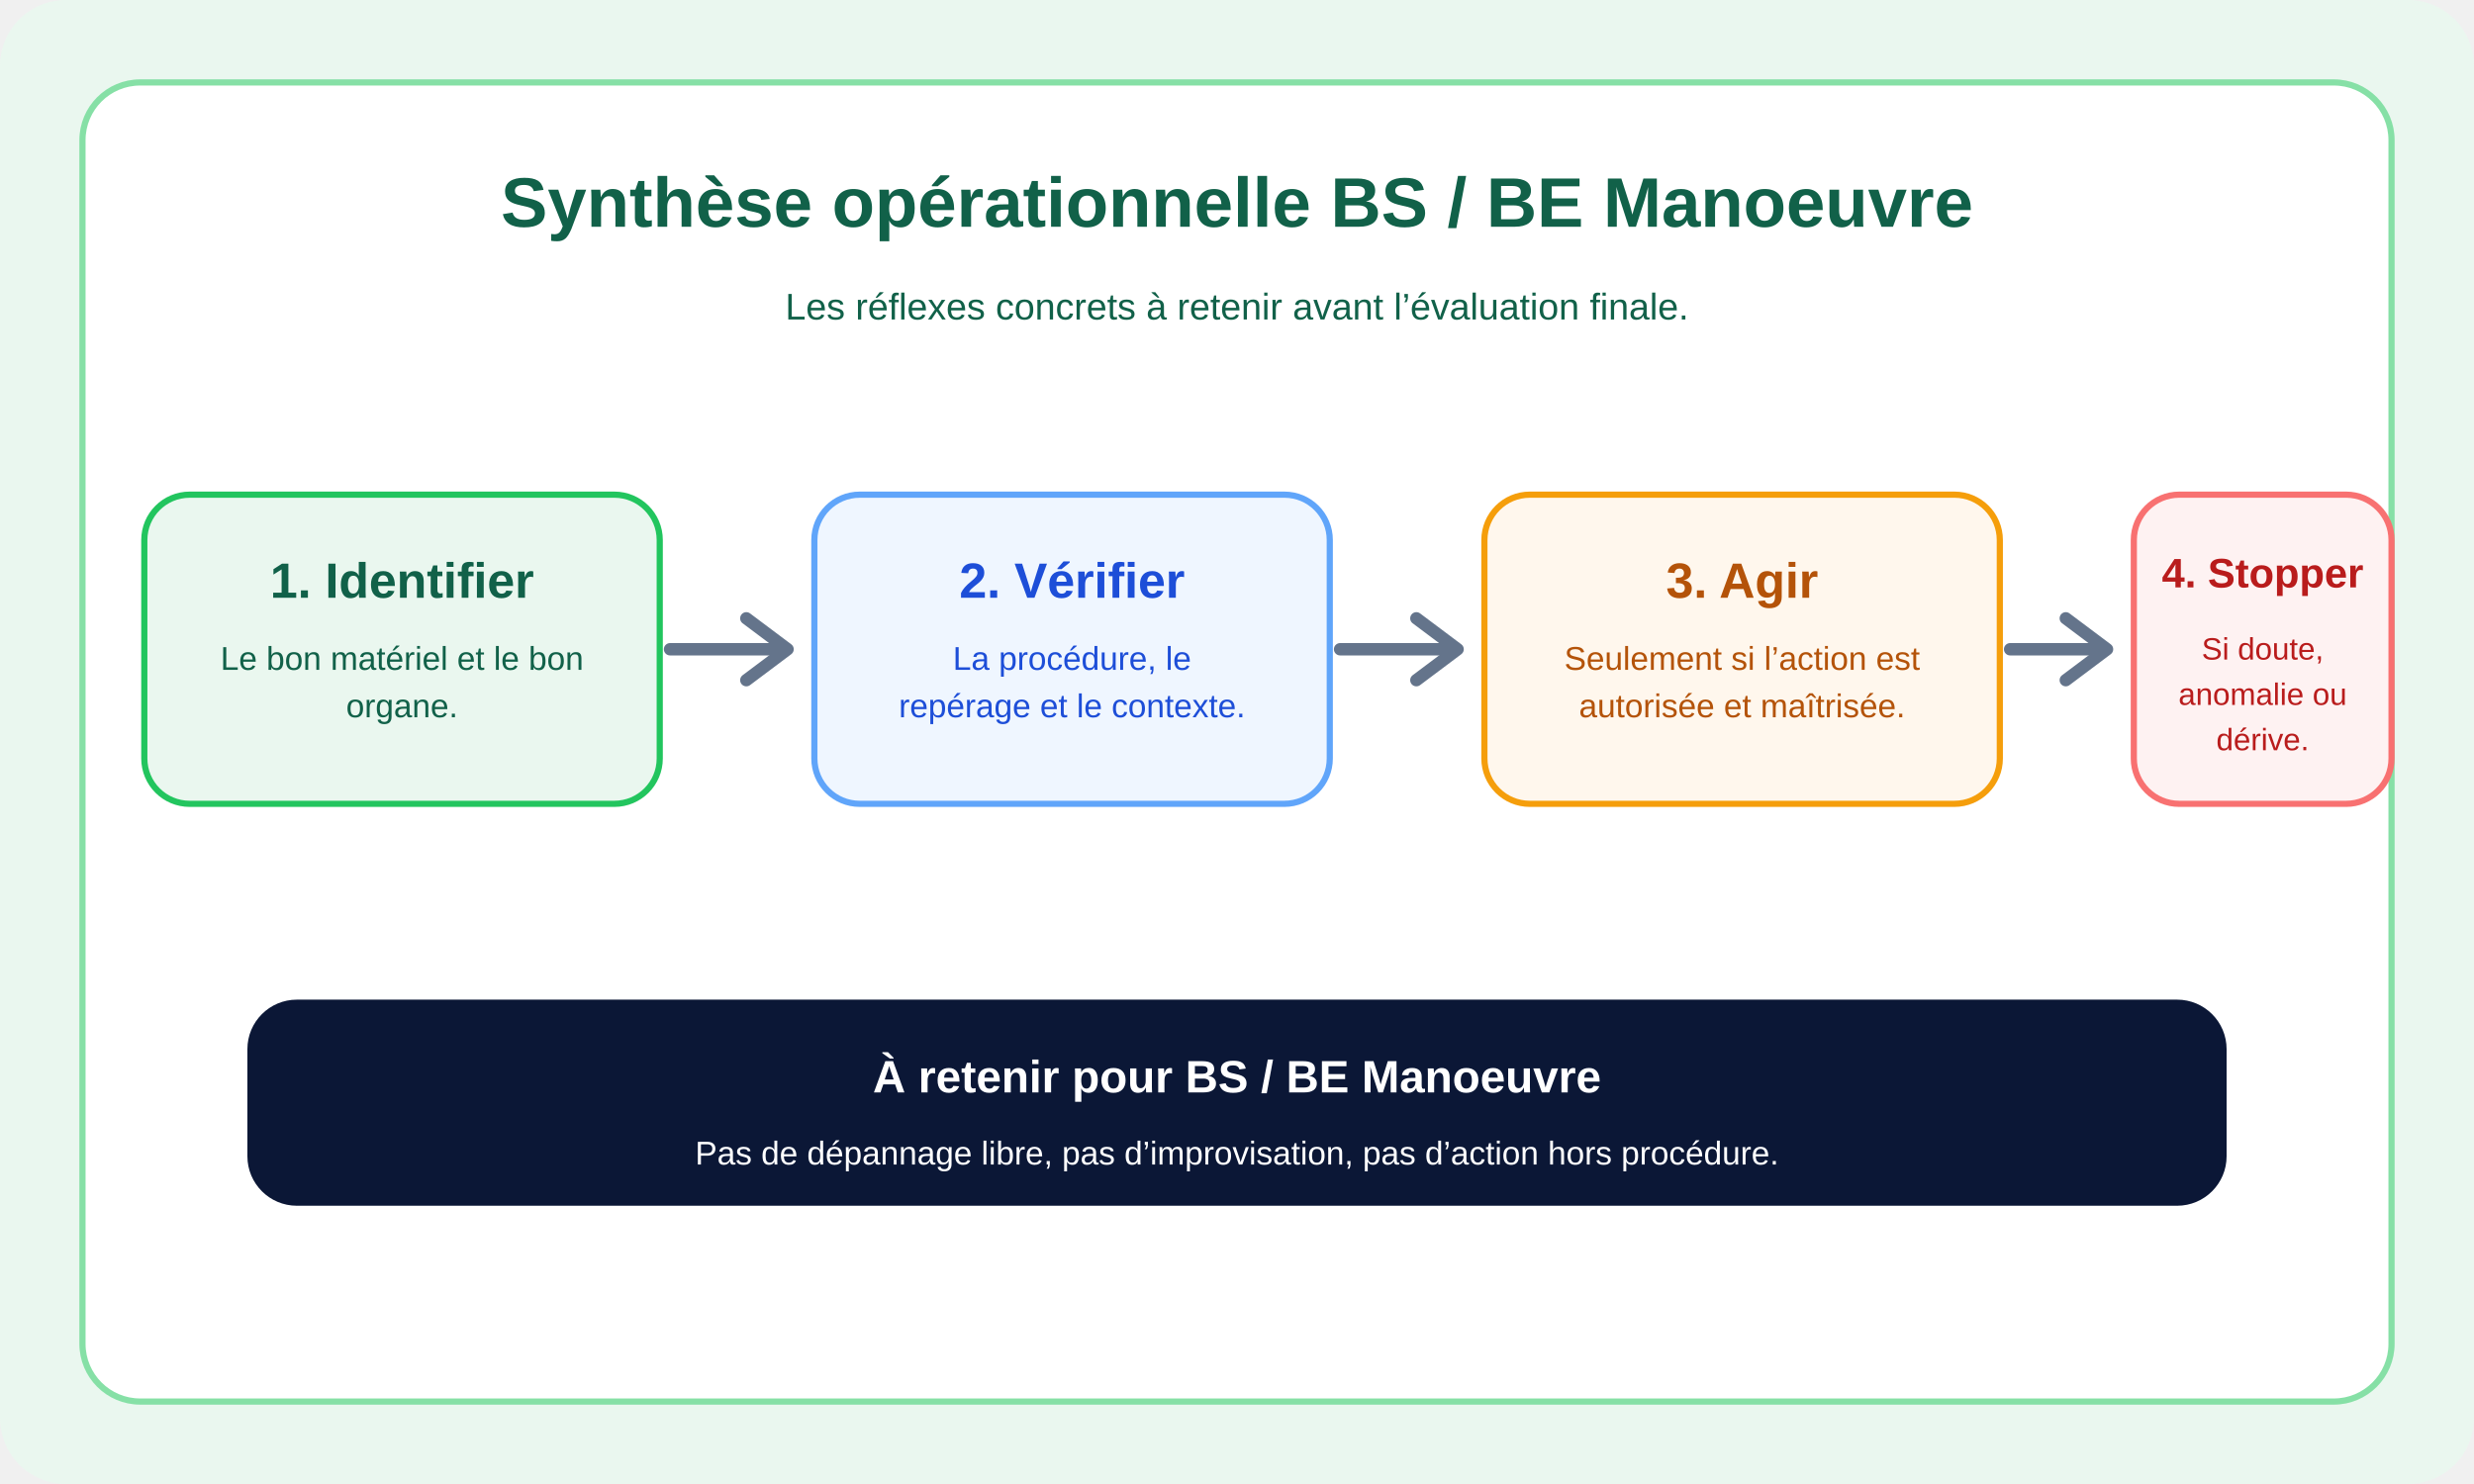
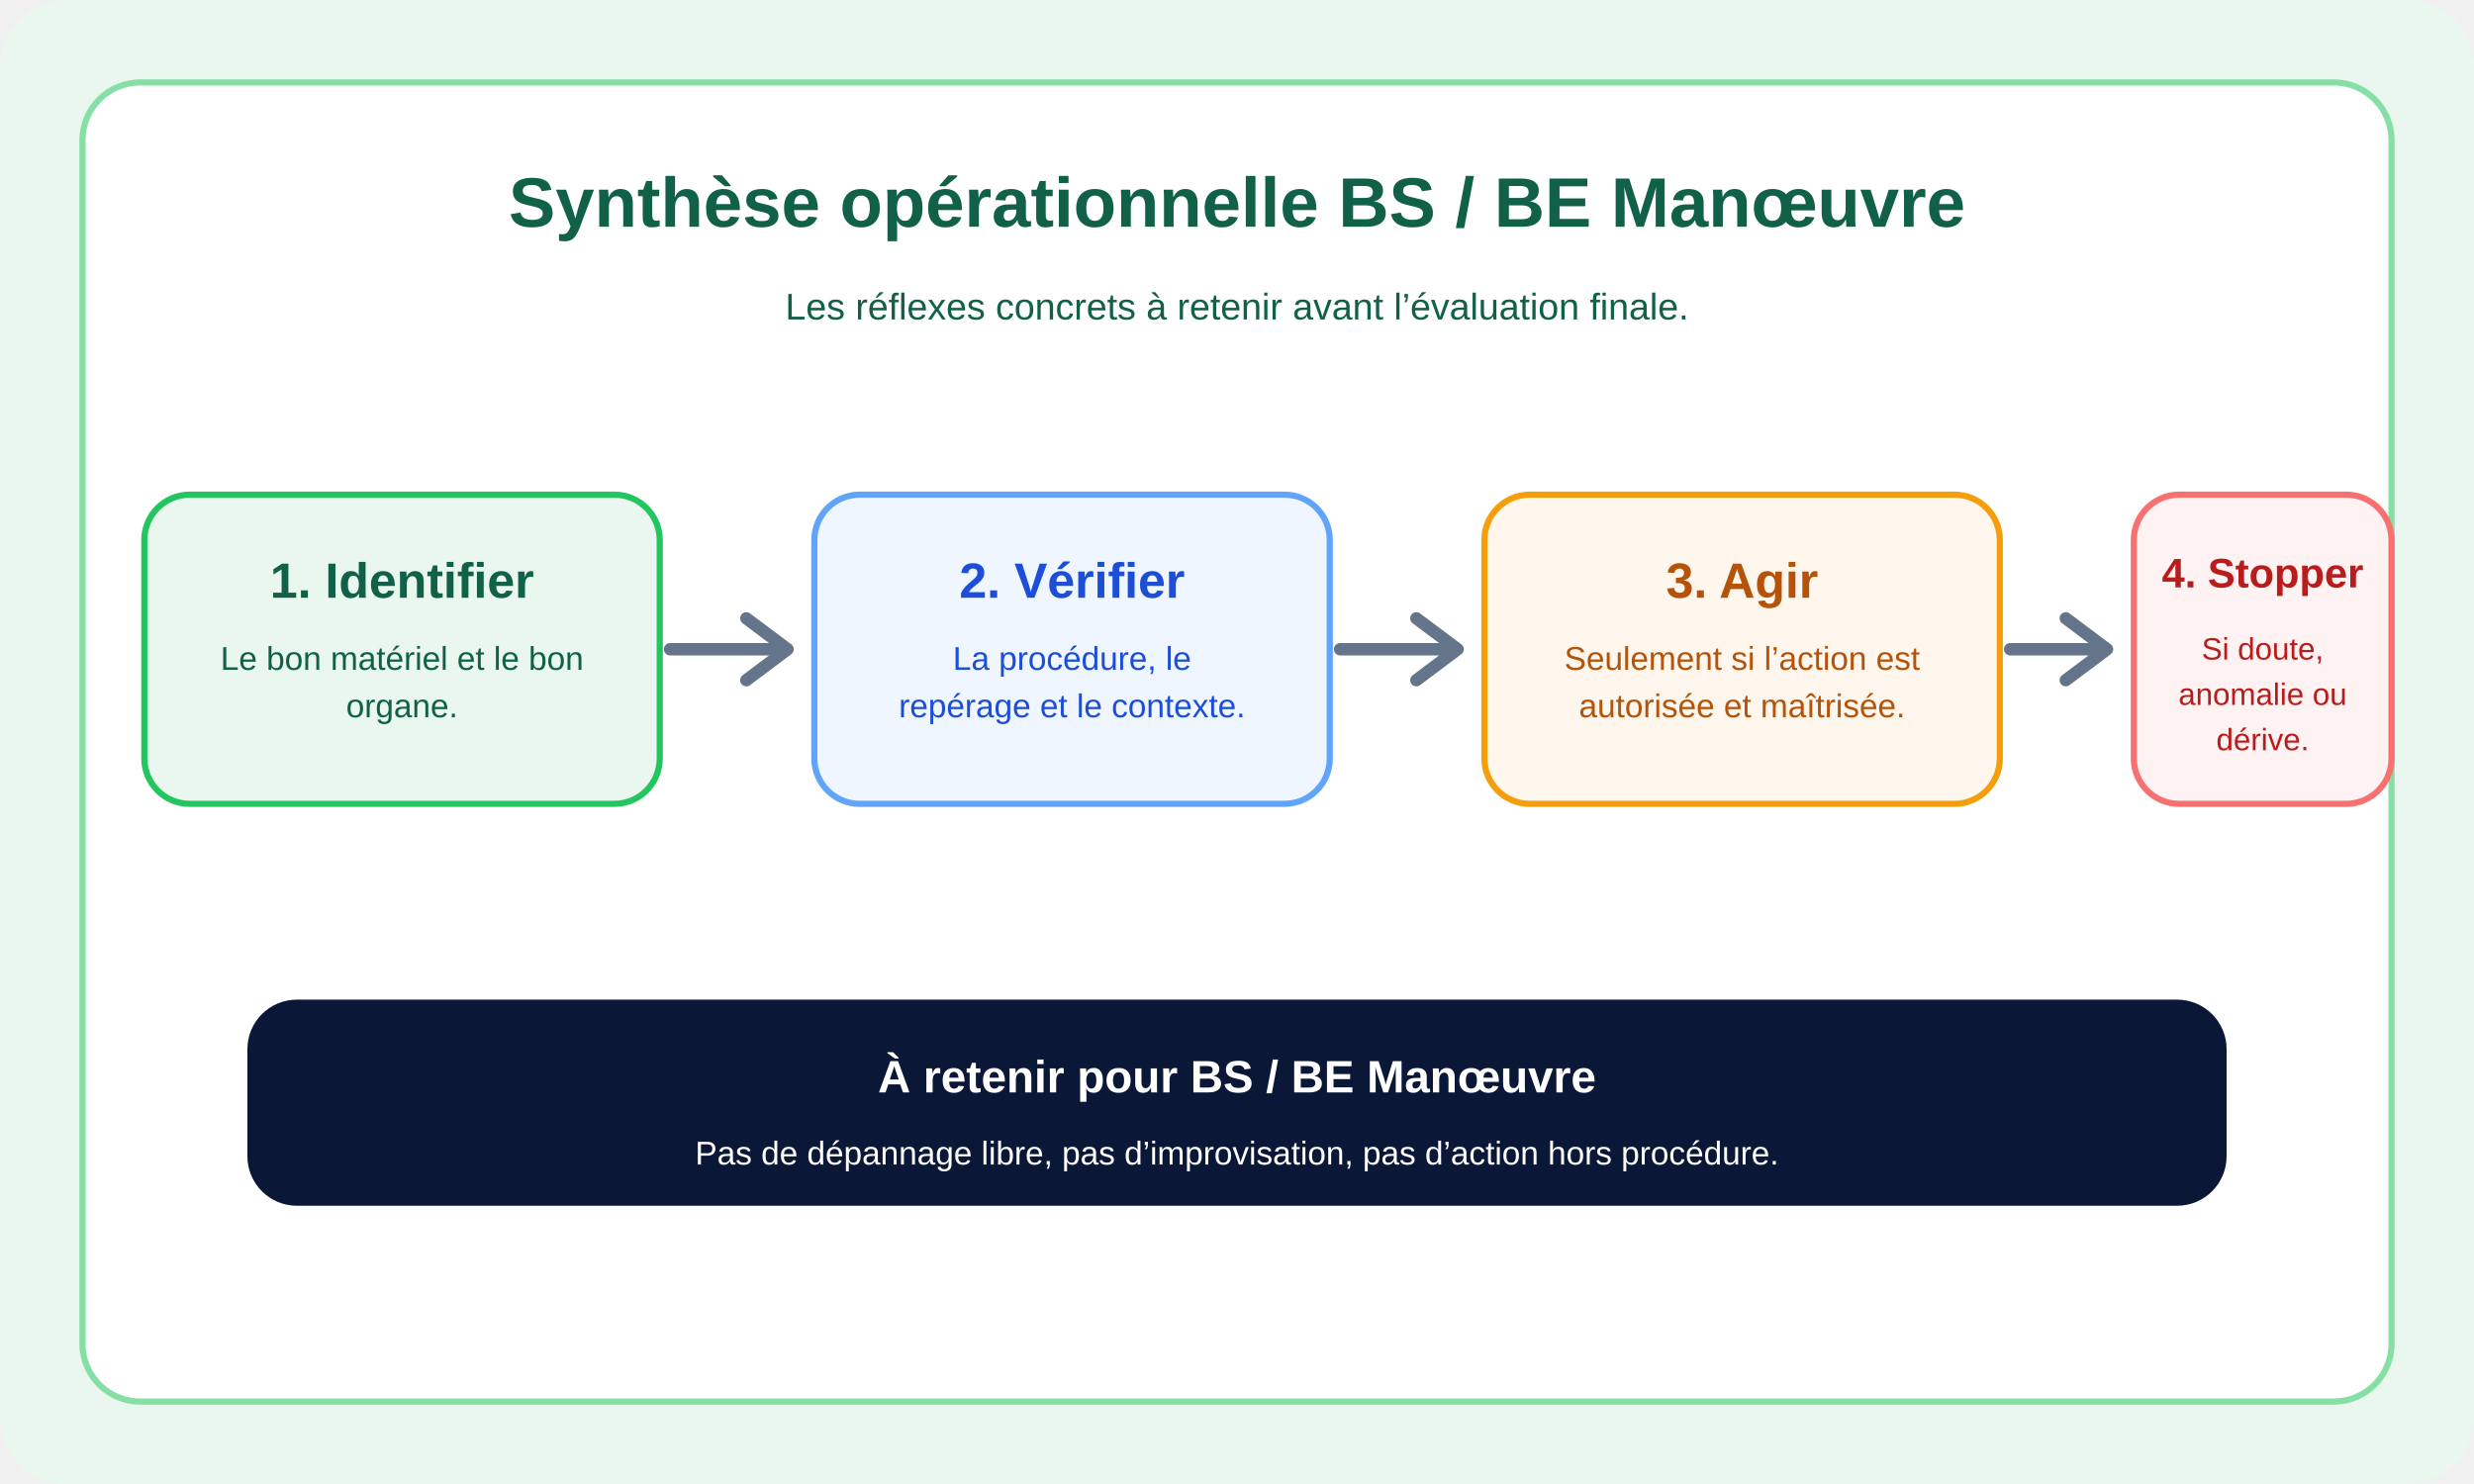
<svg xmlns="http://www.w3.org/2000/svg" width="1200" height="720" viewBox="0 0 1200 720" fill="none">
  <rect width="1200" height="720" rx="32" fill="#EAF7EF" />
  <rect x="40" y="40" width="1120" height="640" rx="28" fill="#FFFFFF" stroke="#86E0A6" stroke-width="3" />
  <text x="600" y="110" text-anchor="middle" font-family="Arial, Helvetica, sans-serif" font-size="34" font-weight="700" fill="#116149">
-     Synthèse opérationnelle BS / BE Manoeuvre
+     Synthèse opérationnelle BS / BE Manœuvre
  </text>
  <text x="600" y="155" text-anchor="middle" font-family="Arial, Helvetica, sans-serif" font-size="18" font-weight="500" fill="#116149">
    Les réflexes concrets à retenir avant l’évaluation finale.
  </text>
  <rect x="70" y="240" width="250" height="150" rx="22" fill="#EAF7EF" stroke="#22C55E" stroke-width="3" />
  <text x="195" y="290" text-anchor="middle" font-family="Arial, Helvetica, sans-serif" font-size="24" font-weight="700" fill="#116149">
    1. Identifier
  </text>
  <text x="195" y="325" text-anchor="middle" font-family="Arial, Helvetica, sans-serif" font-size="16" fill="#116149">
    Le bon matériel et le bon
  </text>
  <text x="195" y="348" text-anchor="middle" font-family="Arial, Helvetica, sans-serif" font-size="16" fill="#116149">
    organe.
  </text>
  <line x1="325" y1="315" x2="380" y2="315" stroke="#64748B" stroke-width="6" stroke-linecap="round" />
  <polyline points="362,300 382,315 362,330" fill="none" stroke="#64748B" stroke-width="6" stroke-linecap="round" stroke-linejoin="round" />
  <rect x="395" y="240" width="250" height="150" rx="22" fill="#EFF6FF" stroke="#60A5FA" stroke-width="3" />
  <text x="520" y="290" text-anchor="middle" font-family="Arial, Helvetica, sans-serif" font-size="24" font-weight="700" fill="#1D4ED8">
    2. Vérifier
  </text>
  <text x="520" y="325" text-anchor="middle" font-family="Arial, Helvetica, sans-serif" font-size="16" fill="#1D4ED8">
    La procédure, le
  </text>
  <text x="520" y="348" text-anchor="middle" font-family="Arial, Helvetica, sans-serif" font-size="16" fill="#1D4ED8">
    repérage et le contexte.
  </text>
  <line x1="650" y1="315" x2="705" y2="315" stroke="#64748B" stroke-width="6" stroke-linecap="round" />
  <polyline points="687,300 707,315 687,330" fill="none" stroke="#64748B" stroke-width="6" stroke-linecap="round" stroke-linejoin="round" />
  <rect x="720" y="240" width="250" height="150" rx="22" fill="#FFF7ED" stroke="#F59E0B" stroke-width="3" />
  <text x="845" y="290" text-anchor="middle" font-family="Arial, Helvetica, sans-serif" font-size="24" font-weight="700" fill="#B45309">
    3. Agir
  </text>
  <text x="845" y="325" text-anchor="middle" font-family="Arial, Helvetica, sans-serif" font-size="16" fill="#B45309">
    Seulement si l’action est
  </text>
  <text x="845" y="348" text-anchor="middle" font-family="Arial, Helvetica, sans-serif" font-size="16" fill="#B45309">
    autorisée et maîtrisée.
  </text>
  <line x1="975" y1="315" x2="1020" y2="315" stroke="#64748B" stroke-width="6" stroke-linecap="round" />
  <polyline points="1002,300 1022,315 1002,330" fill="none" stroke="#64748B" stroke-width="6" stroke-linecap="round" stroke-linejoin="round" />
  <rect x="1035" y="240" width="125" height="150" rx="22" fill="#FEF2F2" stroke="#F87171" stroke-width="3" />
  <text x="1097.5" y="285" text-anchor="middle" font-family="Arial, Helvetica, sans-serif" font-size="20" font-weight="700" fill="#B91C1C">
    4. Stopper
  </text>
  <text x="1097.5" y="320" text-anchor="middle" font-family="Arial, Helvetica, sans-serif" font-size="15" fill="#B91C1C">
    Si doute,
  </text>
  <text x="1097.5" y="342" text-anchor="middle" font-family="Arial, Helvetica, sans-serif" font-size="15" fill="#B91C1C">
    anomalie ou
  </text>
  <text x="1097.5" y="364" text-anchor="middle" font-family="Arial, Helvetica, sans-serif" font-size="15" fill="#B91C1C">
    dérive.
  </text>
  <rect x="120" y="485" width="960" height="100" rx="24" fill="#0B1736" />
  <text x="600" y="530" text-anchor="middle" font-family="Arial, Helvetica, sans-serif" font-size="22" font-weight="700" fill="#FFFFFF">
-     À retenir pour BS / BE Manoeuvre
+     À retenir pour BS / BE Manœuvre
  </text>
  <text x="600" y="565" text-anchor="middle" font-family="Arial, Helvetica, sans-serif" font-size="16" fill="#FFFFFF">
    Pas de dépannage libre, pas d’improvisation, pas d’action hors procédure.
  </text>
</svg>
